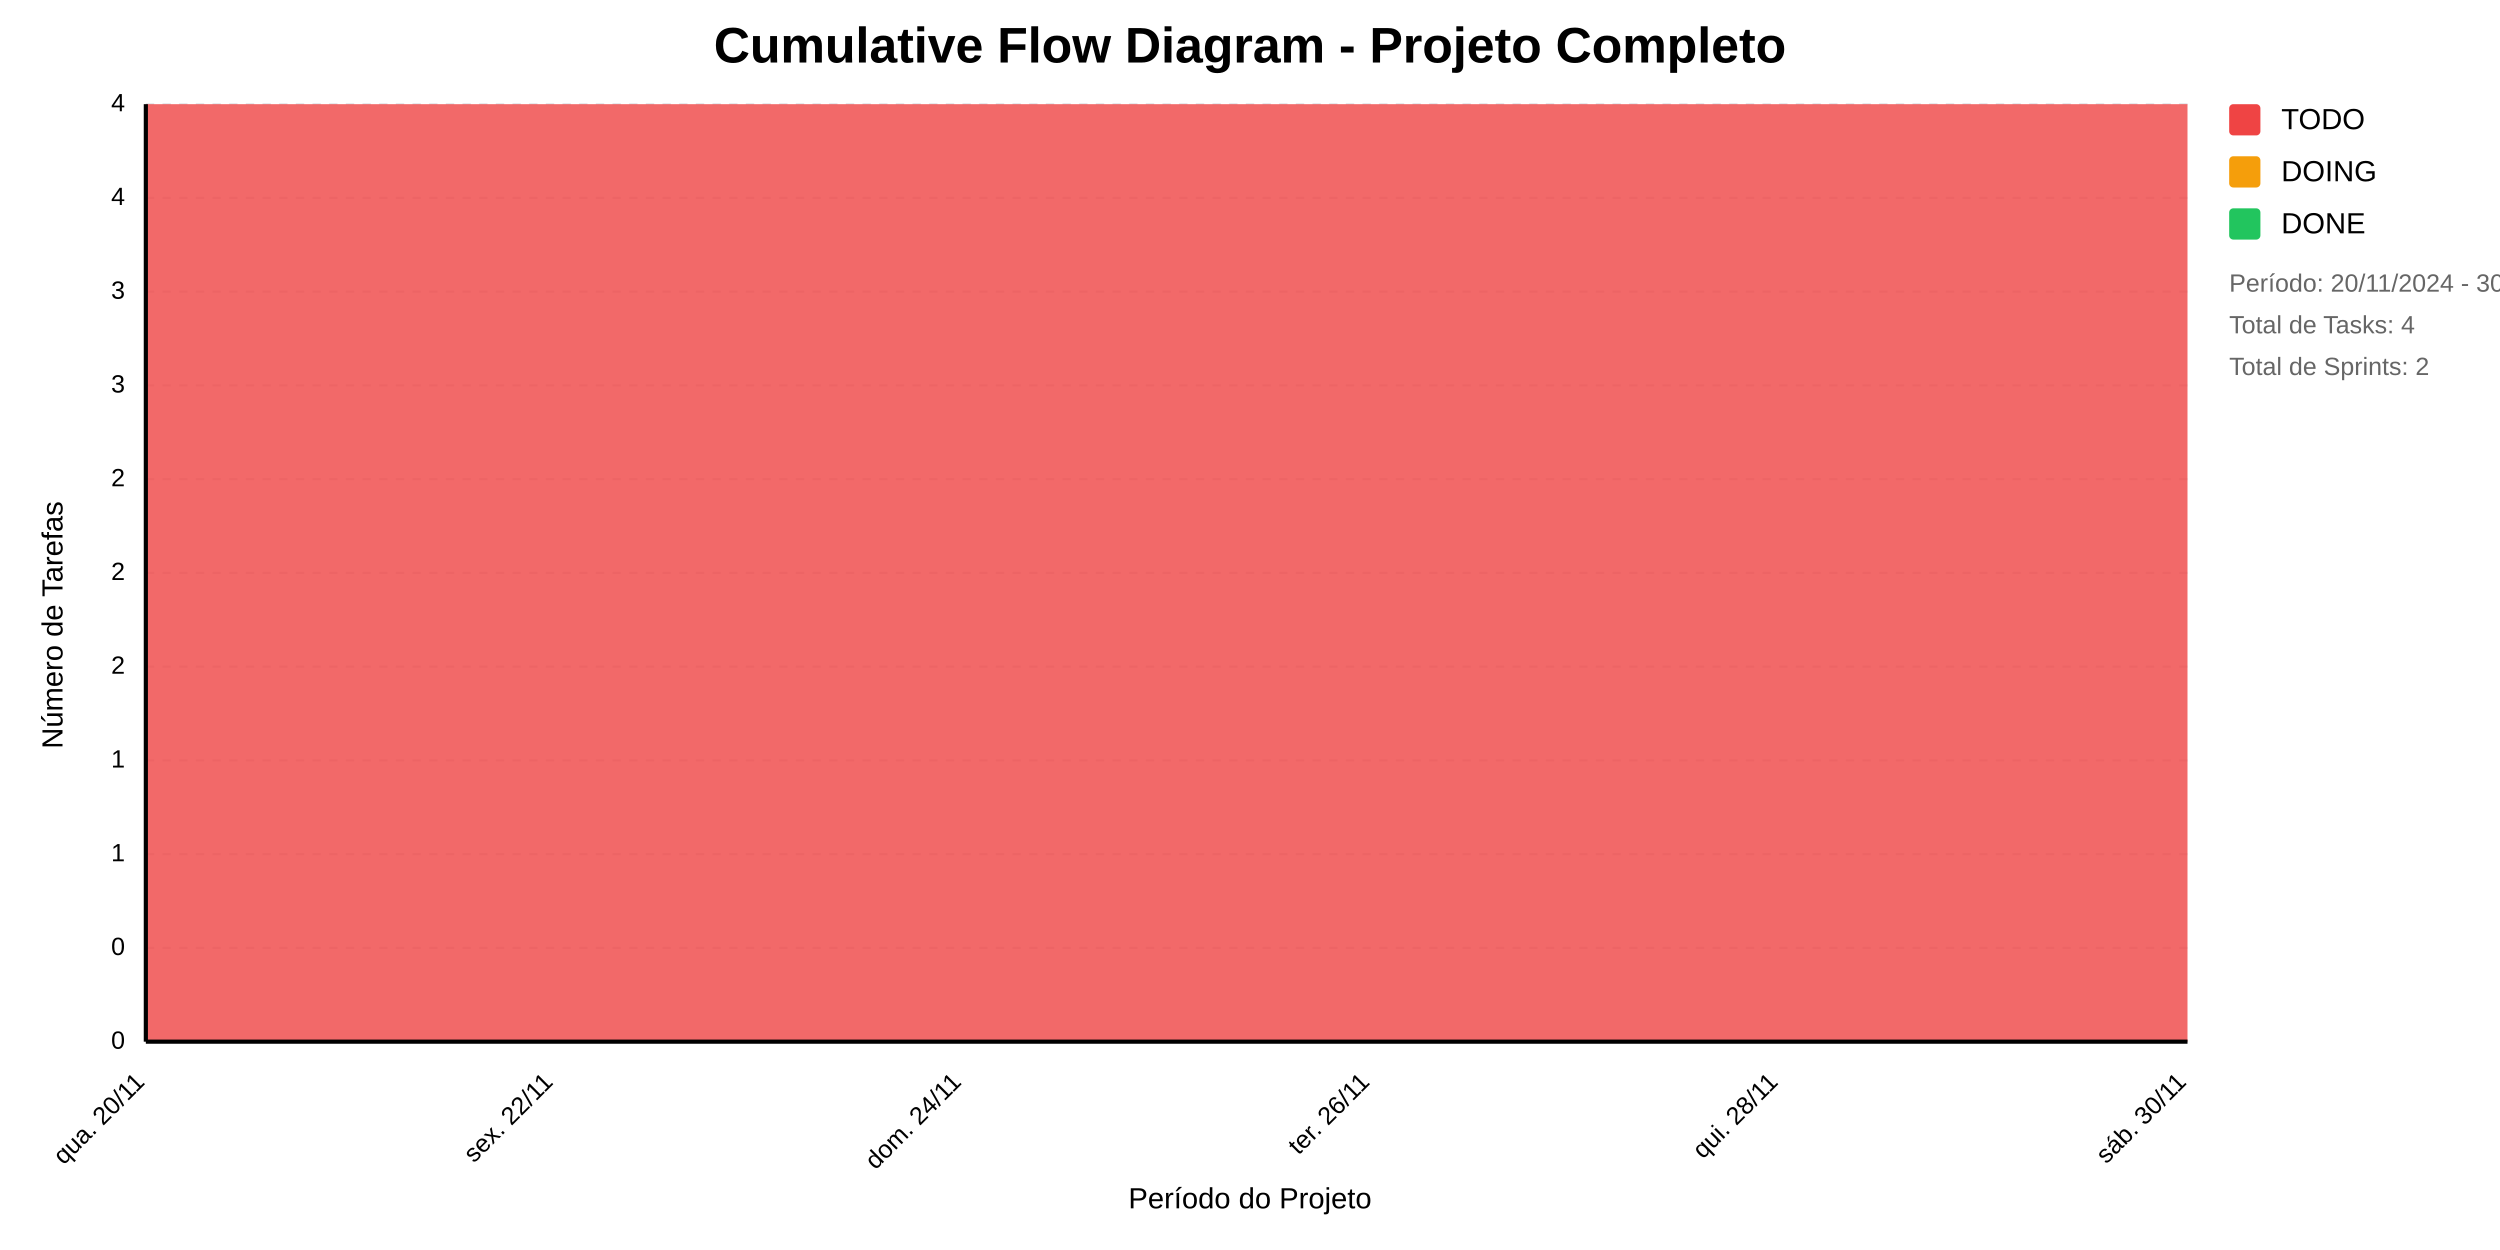
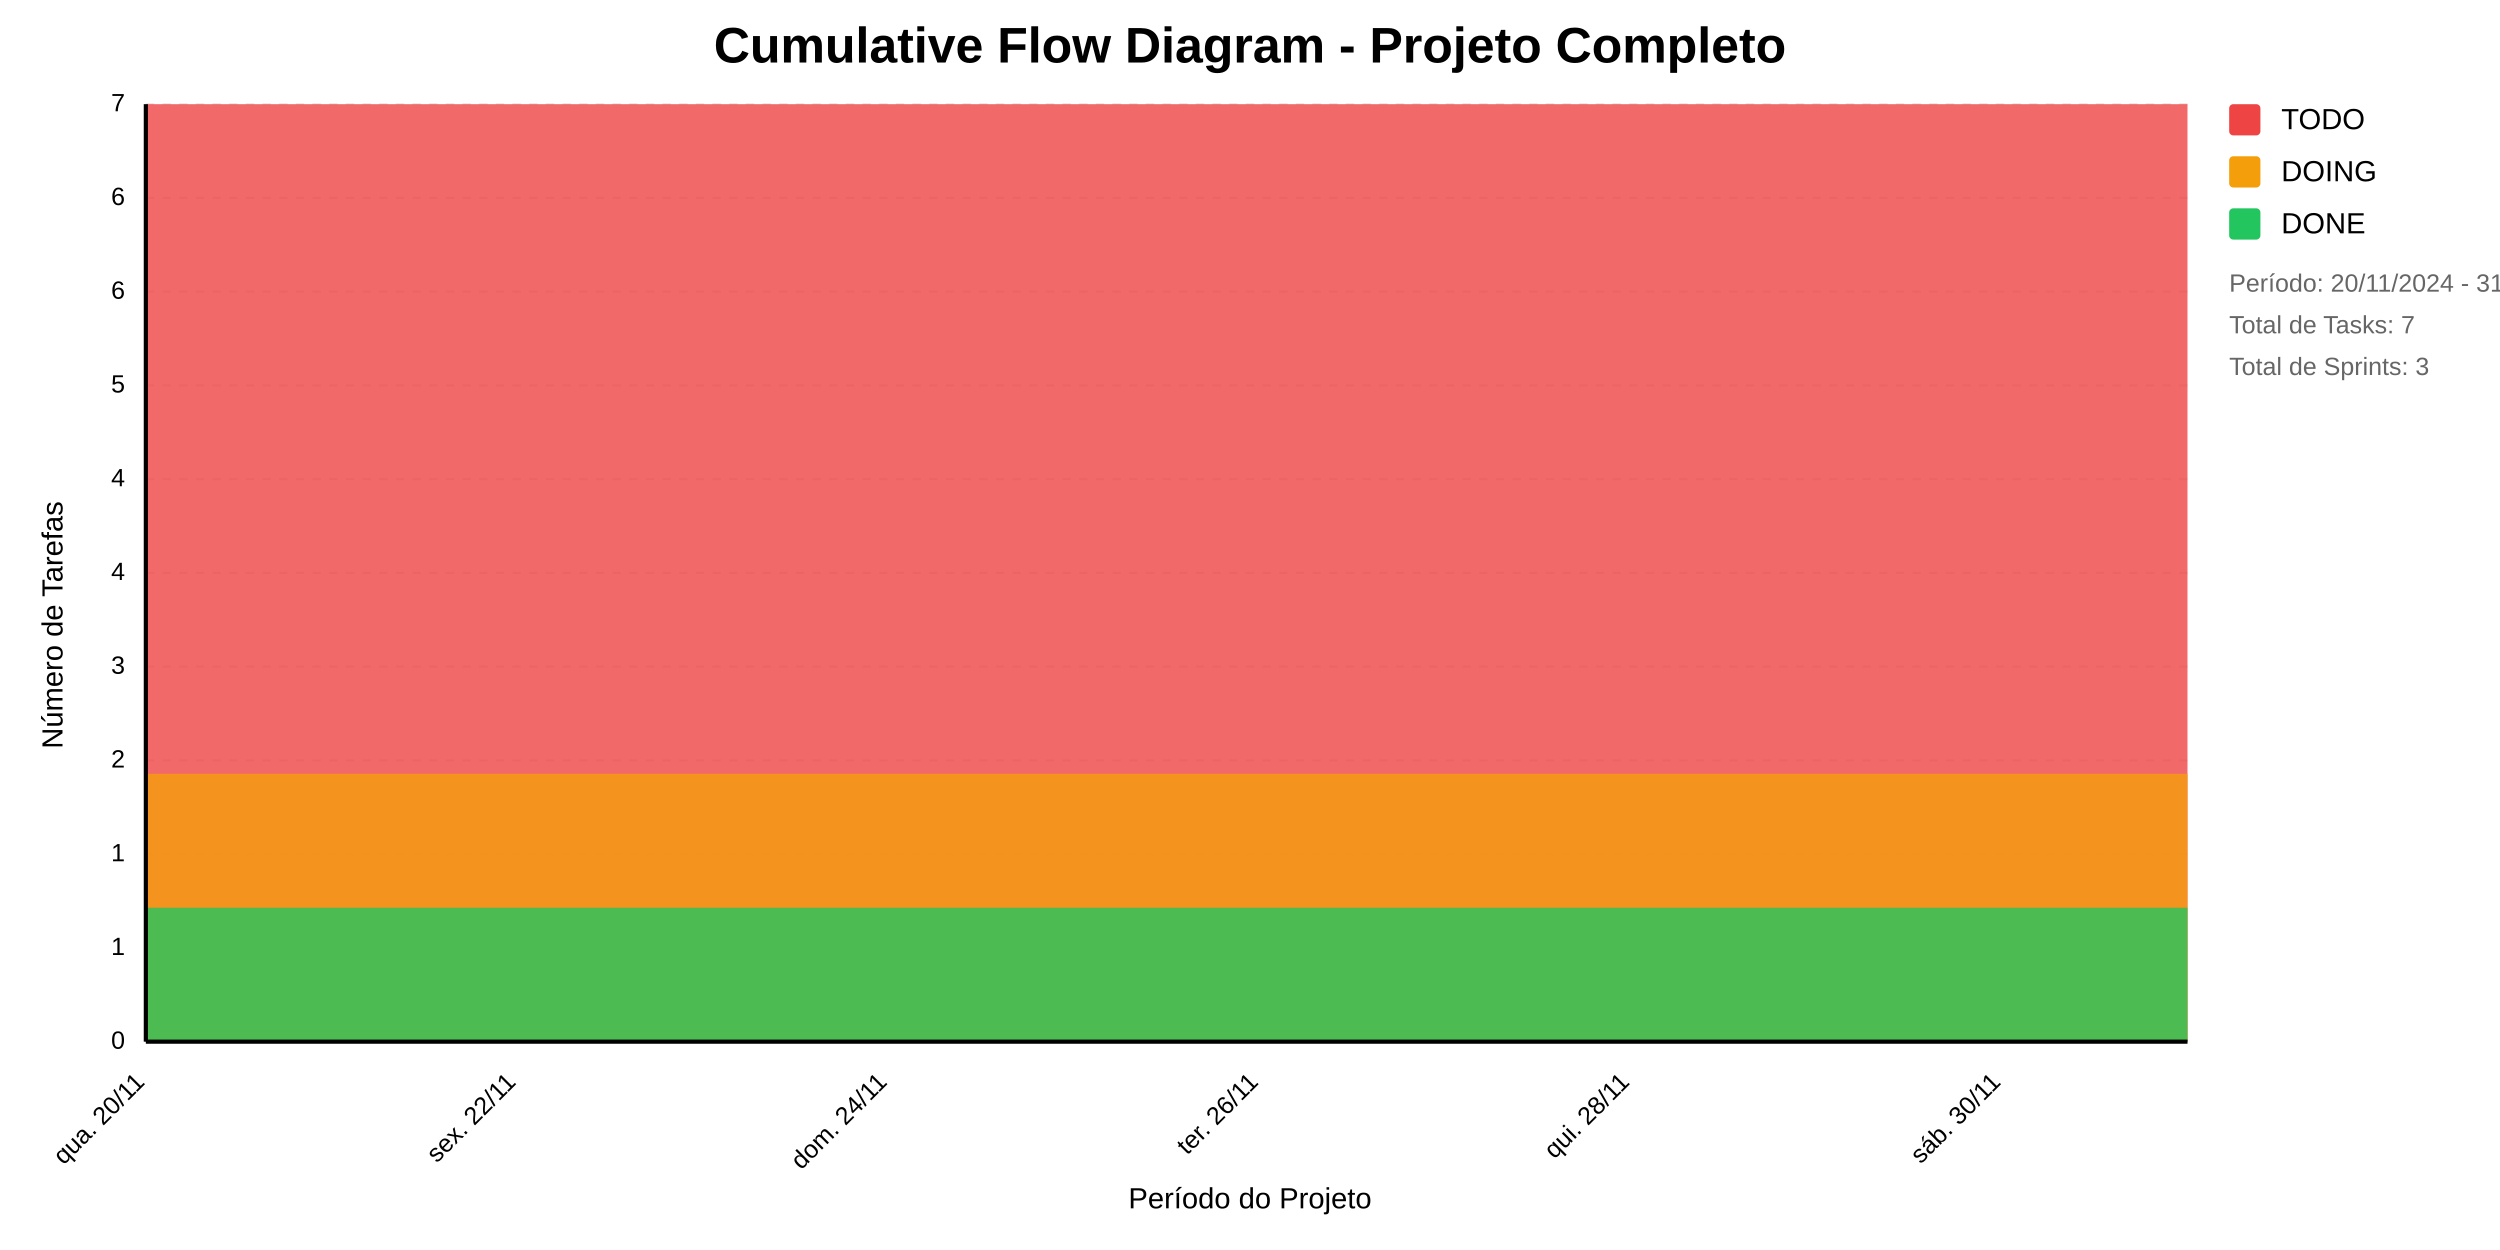
<svg xmlns="http://www.w3.org/2000/svg" viewBox="0 0 1200 600">
  <defs>
    <style>
            text { font-family: Arial, sans-serif; }
            .title { font-size: 24px; font-weight: bold; }
            .label { font-size: 14px; }
            .value { font-size: 12px; fill: #666666; }
            .axis { font-size: 12px; }
            .legend { font-size: 14px; }
          </style>
  </defs>
  <rect width="1200" height="600" fill="white" />
  <line x1="70" y1="50" x2="1050" y2="50" stroke="#e5e7eb" stroke-dasharray="4" />
-   <text x="60" y="50" text-anchor="end" class="axis" dominant-baseline="middle">4</text>
+   <text x="60" y="50" text-anchor="end" class="axis" dominant-baseline="middle">7</text>
  <line x1="70" y1="95" x2="1050" y2="95" stroke="#e5e7eb" stroke-dasharray="4" />
-   <text x="60" y="95" text-anchor="end" class="axis" dominant-baseline="middle">4</text>
+   <text x="60" y="95" text-anchor="end" class="axis" dominant-baseline="middle">6</text>
  <line x1="70" y1="140" x2="1050" y2="140" stroke="#e5e7eb" stroke-dasharray="4" />
-   <text x="60" y="140" text-anchor="end" class="axis" dominant-baseline="middle">3</text>
+   <text x="60" y="140" text-anchor="end" class="axis" dominant-baseline="middle">6</text>
  <line x1="70" y1="185" x2="1050" y2="185" stroke="#e5e7eb" stroke-dasharray="4" />
-   <text x="60" y="185" text-anchor="end" class="axis" dominant-baseline="middle">3</text>
+   <text x="60" y="185" text-anchor="end" class="axis" dominant-baseline="middle">5</text>
  <line x1="70" y1="230" x2="1050" y2="230" stroke="#e5e7eb" stroke-dasharray="4" />
-   <text x="60" y="230" text-anchor="end" class="axis" dominant-baseline="middle">2</text>
+   <text x="60" y="230" text-anchor="end" class="axis" dominant-baseline="middle">4</text>
  <line x1="70" y1="275" x2="1050" y2="275" stroke="#e5e7eb" stroke-dasharray="4" />
-   <text x="60" y="275" text-anchor="end" class="axis" dominant-baseline="middle">2</text>
+   <text x="60" y="275" text-anchor="end" class="axis" dominant-baseline="middle">4</text>
  <line x1="70" y1="320" x2="1050" y2="320" stroke="#e5e7eb" stroke-dasharray="4" />
-   <text x="60" y="320" text-anchor="end" class="axis" dominant-baseline="middle">2</text>
+   <text x="60" y="320" text-anchor="end" class="axis" dominant-baseline="middle">3</text>
  <line x1="70" y1="365" x2="1050" y2="365" stroke="#e5e7eb" stroke-dasharray="4" />
-   <text x="60" y="365" text-anchor="end" class="axis" dominant-baseline="middle">1</text>
+   <text x="60" y="365" text-anchor="end" class="axis" dominant-baseline="middle">2</text>
  <line x1="70" y1="410" x2="1050" y2="410" stroke="#e5e7eb" stroke-dasharray="4" />
  <text x="60" y="410" text-anchor="end" class="axis" dominant-baseline="middle">1</text>
  <line x1="70" y1="455" x2="1050" y2="455" stroke="#e5e7eb" stroke-dasharray="4" />
-   <text x="60" y="455" text-anchor="end" class="axis" dominant-baseline="middle">0</text>
+   <text x="60" y="455" text-anchor="end" class="axis" dominant-baseline="middle">1</text>
  <line x1="70" y1="500" x2="1050" y2="500" stroke="#e5e7eb" stroke-dasharray="4" />
  <text x="60" y="500" text-anchor="end" class="axis" dominant-baseline="middle">0</text>
-   <path d="M70,50 L168,50 L266,50 L364,50 L462,50 L560,50 L658,50 L756,50 L854,50 L952,50 L1050,50 L1050,500 L952,500 L854,500 L756,500 L658,500 L560,500 L462,500 L364,500 L266,500 L168,500 L70,500 Z" fill="#ef4444" opacity="0.8" />
-   <path d="M70,500 L168,500 L266,500 L364,500 L462,500 L560,500 L658,500 L756,500 L854,500 L952,500 L1050,500 L1050,500 L952,500 L854,500 L756,500 L658,500 L560,500 L462,500 L364,500 L266,500 L168,500 L70,500 Z" fill="#f59e0b" opacity="0.8" />
-   <path d="M70,500 L168,500 L266,500 L364,500 L462,500 L560,500 L658,500 L756,500 L854,500 L952,500 L1050,500 L1050,500 L952,500 L854,500 L756,500 L658,500 L560,500 L462,500 L364,500 L266,500 L168,500 L70,500 Z" fill="#22c55e" opacity="0.8" />
+   <path d="M70,50 L159.091,50 L248.182,50 L337.273,50 L426.364,50 L515.455,50 L604.545,50 L693.636,50 L782.727,50 L871.818,50 L960.909,50 L1050,50 L1050,500 L960.909,500 L871.818,500 L782.727,500 L693.636,500 L604.545,500 L515.455,500 L426.364,500 L337.273,500 L248.182,500 L159.091,500 L70,500 Z" fill="#ef4444" opacity="0.8" />
+   <path d="M70,371.429 L159.091,371.429 L248.182,371.429 L337.273,371.429 L426.364,371.429 L515.455,371.429 L604.545,371.429 L693.636,371.429 L782.727,371.429 L871.818,371.429 L960.909,371.429 L1050,371.429 L1050,500 L960.909,500 L871.818,500 L782.727,500 L693.636,500 L604.545,500 L515.455,500 L426.364,500 L337.273,500 L248.182,500 L159.091,500 L70,500 Z" fill="#f59e0b" opacity="0.8" />
+   <path d="M70,435.714 L159.091,435.714 L248.182,435.714 L337.273,435.714 L426.364,435.714 L515.455,435.714 L604.545,435.714 L693.636,435.714 L782.727,435.714 L871.818,435.714 L960.909,435.714 L1050,435.714 L1050,500 L960.909,500 L871.818,500 L782.727,500 L693.636,500 L604.545,500 L515.455,500 L426.364,500 L337.273,500 L248.182,500 L159.091,500 L70,500 Z" fill="#22c55e" opacity="0.8" />
  <line x1="70" y1="50" x2="70" y2="500" stroke="black" stroke-width="2" />
  <line x1="70" y1="500" x2="1050" y2="500" stroke="black" stroke-width="2" />
  <text transform="rotate(-45 70 520)" x="70" y="520" text-anchor="end" class="axis">qua. 20/11</text>
-   <text transform="rotate(-45 266 520)" x="266" y="520" text-anchor="end" class="axis">sex. 22/11</text>
-   <text transform="rotate(-45 462 520)" x="462" y="520" text-anchor="end" class="axis">dom. 24/11</text>
-   <text transform="rotate(-45 658 520)" x="658" y="520" text-anchor="end" class="axis">ter. 26/11</text>
-   <text transform="rotate(-45 854 520)" x="854" y="520" text-anchor="end" class="axis">qui. 28/11</text>
-   <text transform="rotate(-45 1050 520)" x="1050" y="520" text-anchor="end" class="axis">sáb. 30/11</text>
+   <text transform="rotate(-45 248.1818 520)" x="248.182" y="520" text-anchor="end" class="axis">sex. 22/11</text>
+   <text transform="rotate(-45 426.3636 520)" x="426.364" y="520" text-anchor="end" class="axis">dom. 24/11</text>
+   <text transform="rotate(-45 604.5455 520)" x="604.545" y="520" text-anchor="end" class="axis">ter. 26/11</text>
+   <text transform="rotate(-45 782.7273 520)" x="782.727" y="520" text-anchor="end" class="axis">qui. 28/11</text>
+   <text transform="rotate(-45 960.9091 520)" x="960.909" y="520" text-anchor="end" class="axis">sáb. 30/11</text>
  <text transform="rotate(-90 30 300)" x="30" y="300" text-anchor="middle" class="label">Número de Tarefas</text>
  <text x="600" y="580" text-anchor="middle" class="label">Período do Projeto</text>
  <text x="600" y="30" text-anchor="middle" class="title">Cumulative Flow Diagram - Projeto Completo</text>
  <g transform="translate(1070, 50)">
    <rect width="15" height="15" fill="#ef4444" rx="2" />
    <text x="25" y="12" class="legend">TODO</text>
    <rect y="25" width="15" height="15" fill="#f59e0b" rx="2" />
    <text x="25" y="37" class="legend">DOING</text>
    <rect y="50" width="15" height="15" fill="#22c55e" rx="2" />
    <text x="25" y="62" class="legend">DONE</text>
    <text x="0" y="90" class="value">
            Período: 20/11/2024 - 
-             30/11/2024
+             31/11/2024
          </text>
    <text x="0" y="110" class="value">
-             Total de Tasks: 4
+             Total de Tasks: 7
          </text>
    <text x="0" y="130" class="value">
-             Total de Sprints: 2
+             Total de Sprints: 3
          </text>
  </g>
</svg>
